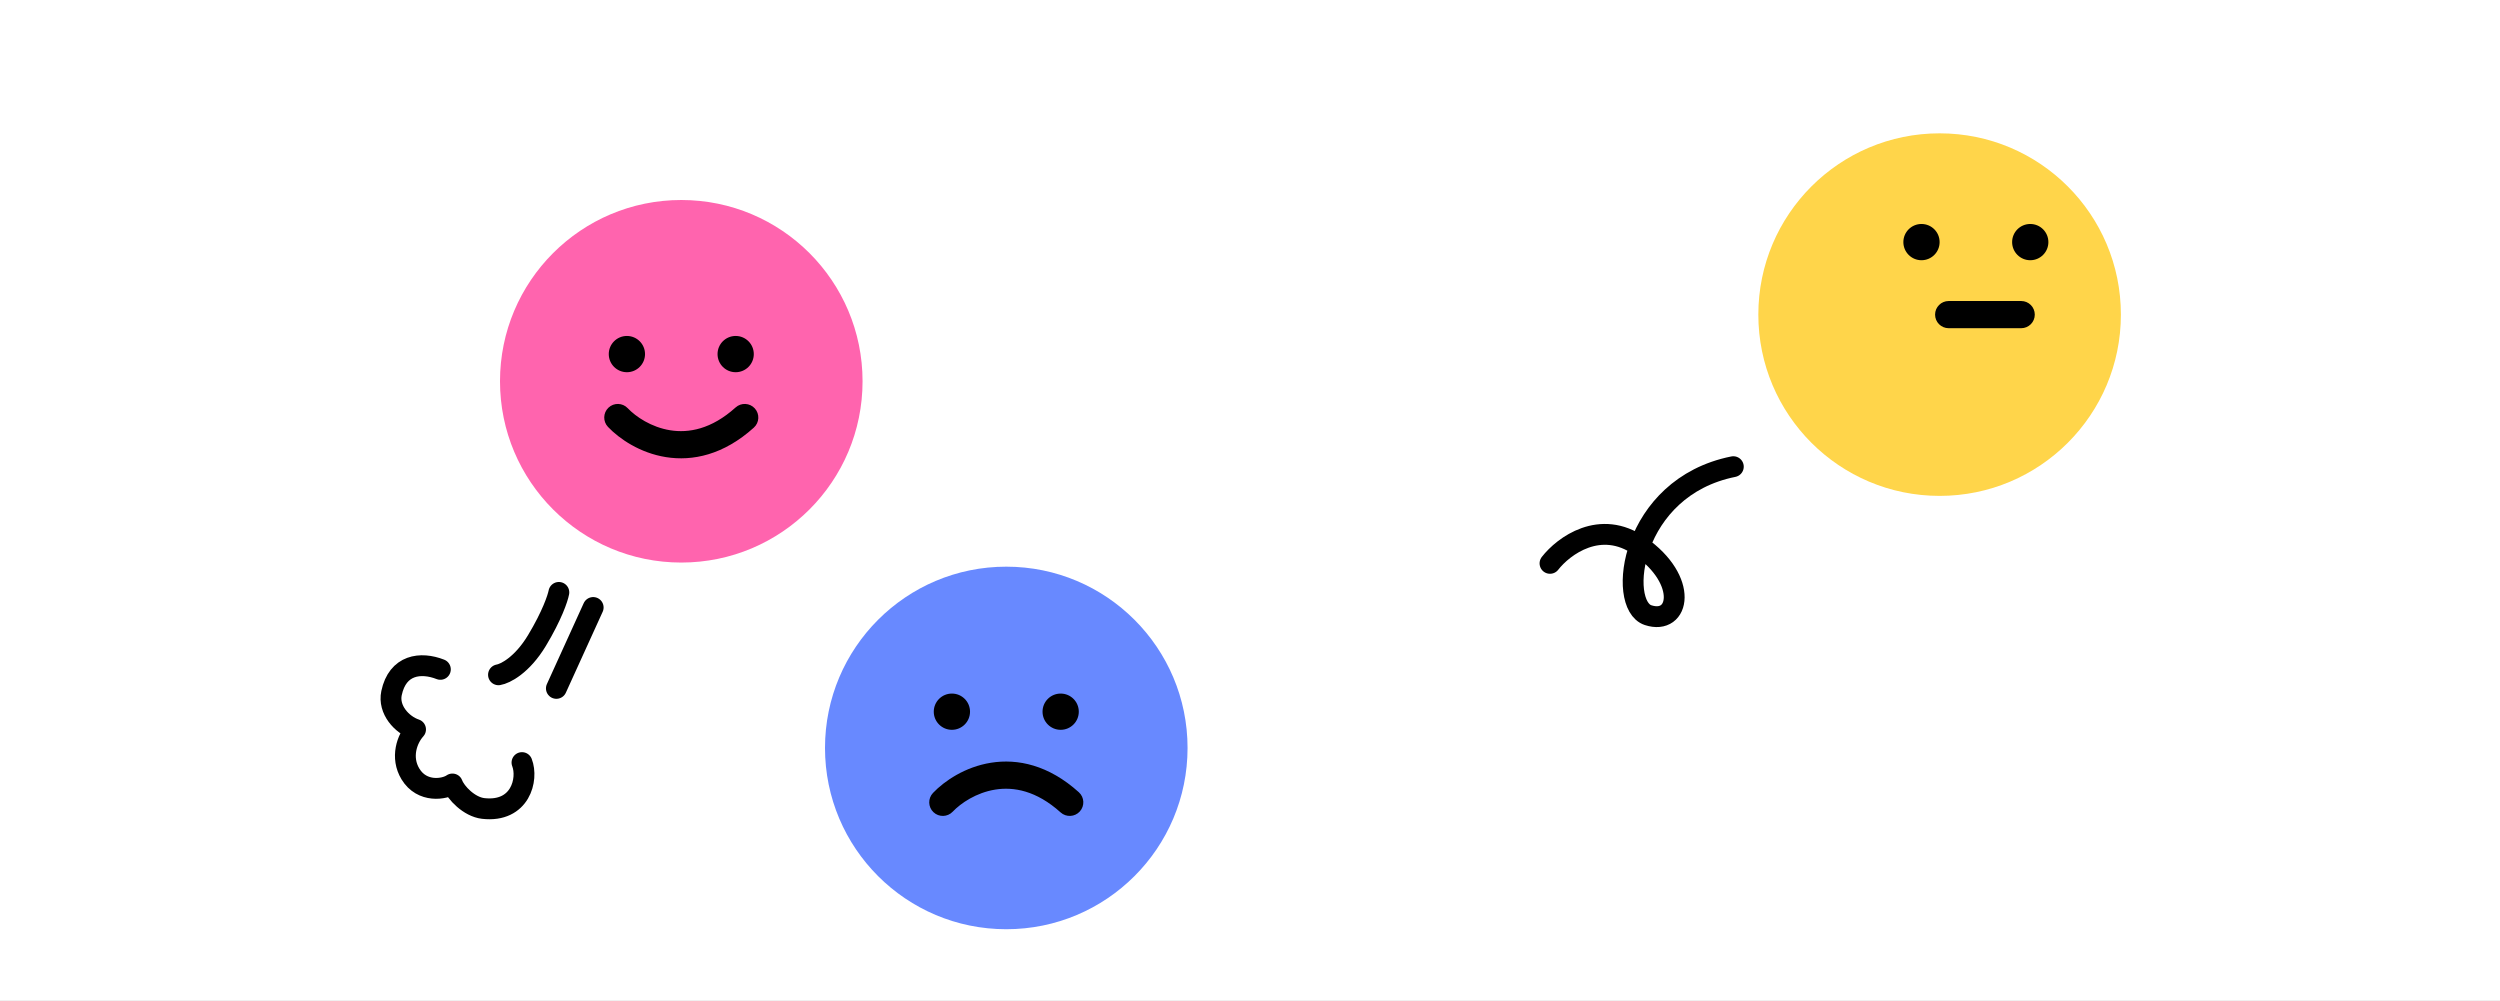
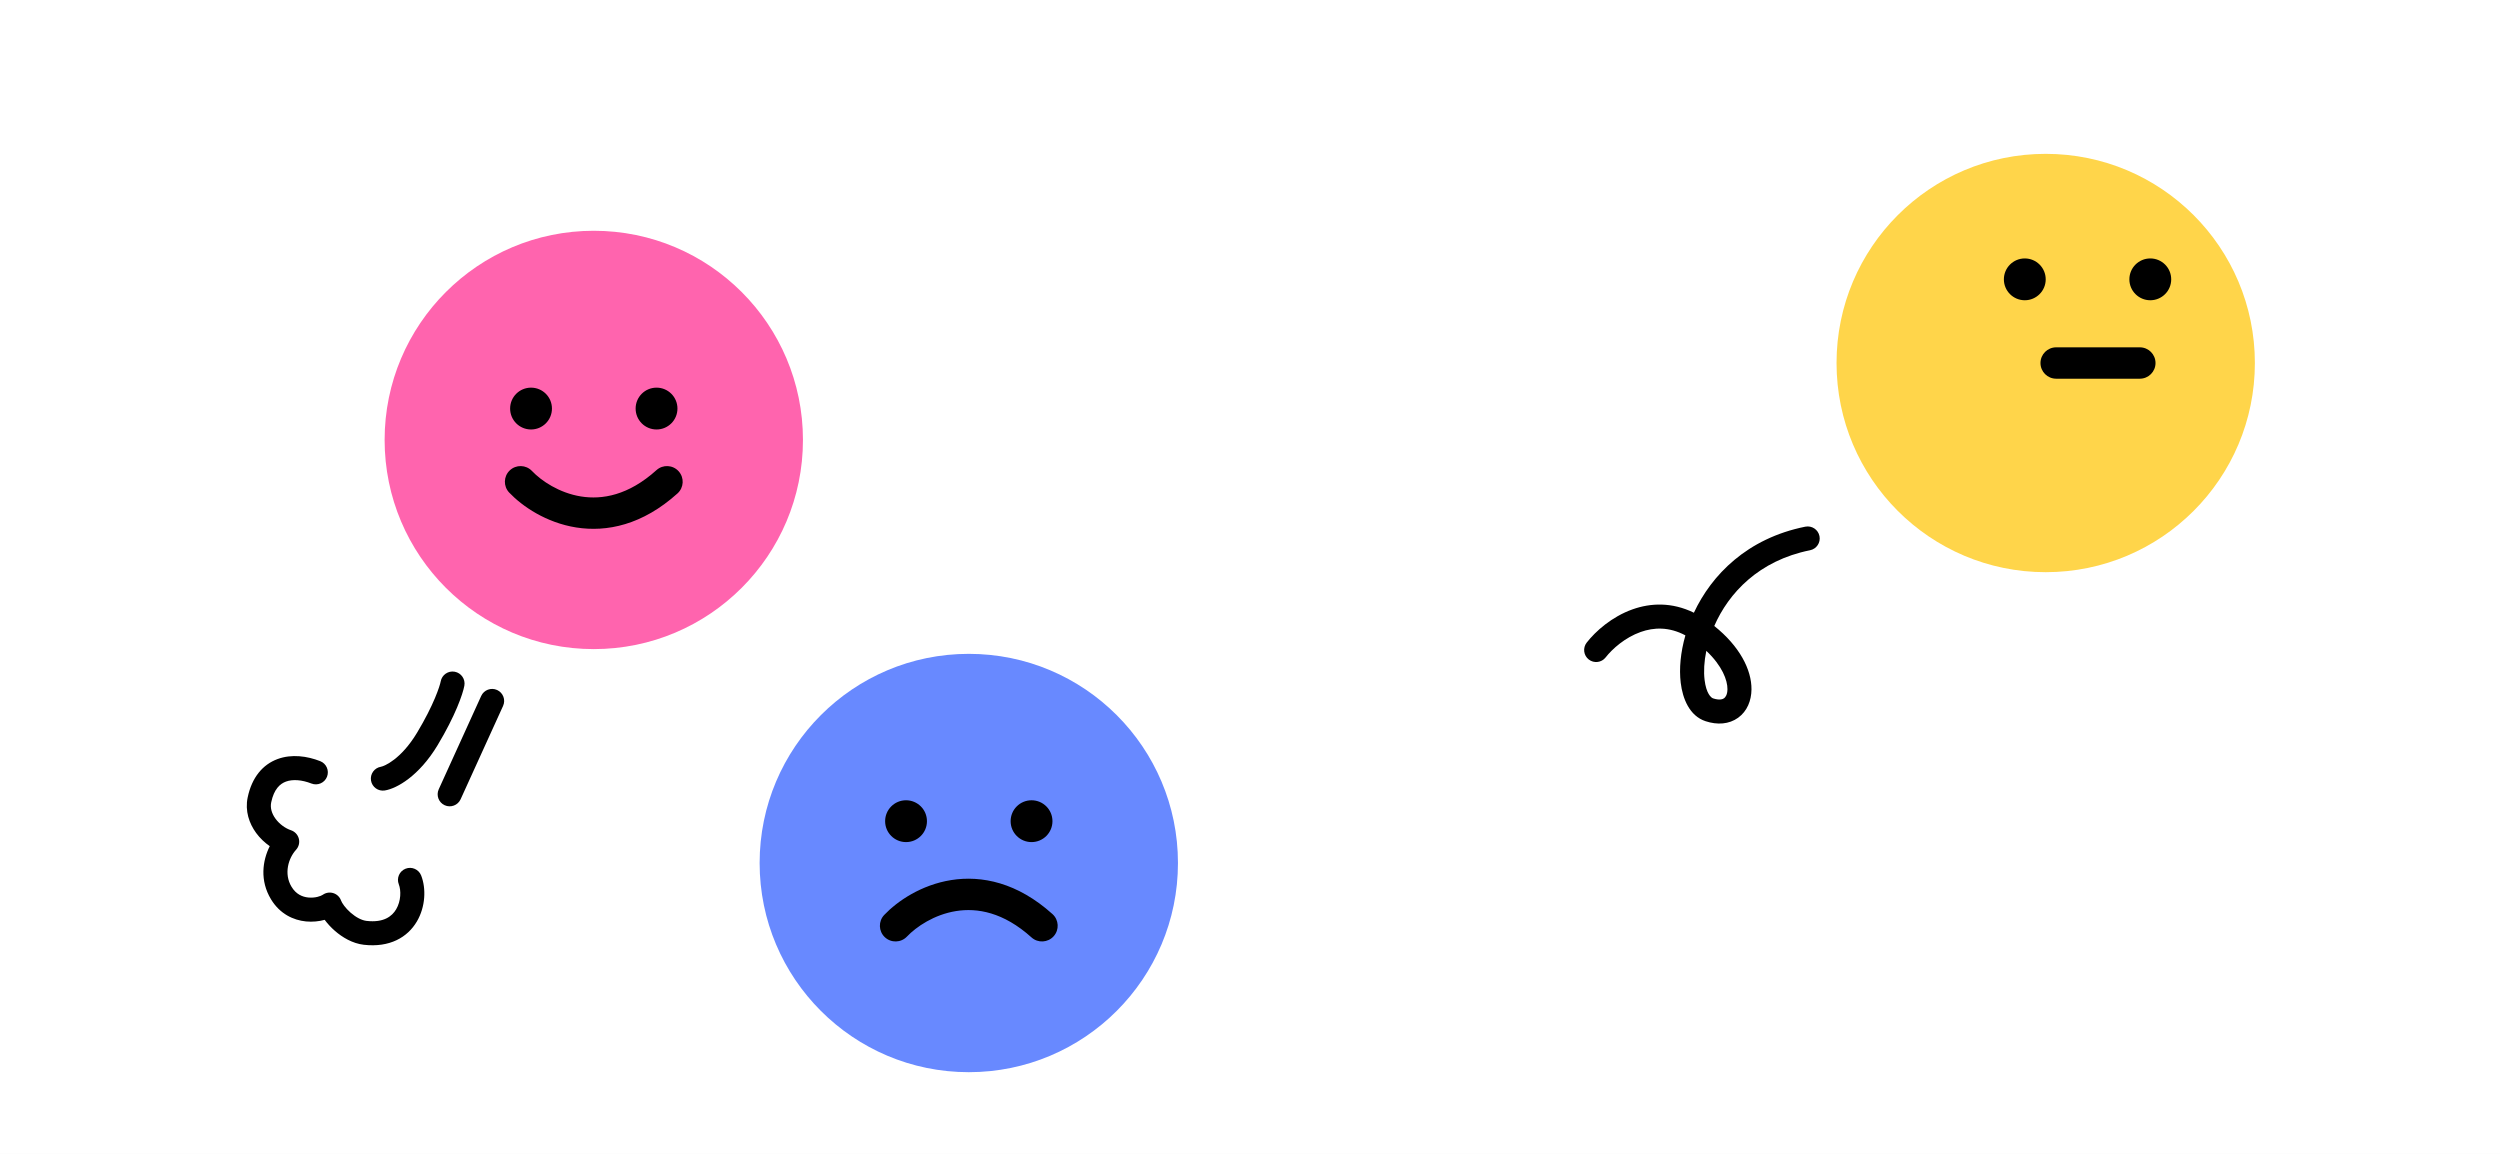
- <svg xmlns="http://www.w3.org/2000/svg" width="300" height="120" viewBox="0 0 300 120" fill="none">
-   <rect width="300" height="120" fill="white" />
-   <rect x="60" y="24" width="43.507" height="43.507" rx="21.754" fill="#FF64AE" />
-   <path d="M77.403 42.49C77.403 43.692 76.429 44.666 75.228 44.666C74.026 44.666 73.052 43.692 73.052 42.49C73.052 41.289 74.026 40.315 75.228 40.315C76.429 40.315 77.403 41.289 77.403 42.49Z" fill="black" />
-   <path d="M90.455 42.49C90.455 43.692 89.481 44.666 88.28 44.666C87.078 44.666 86.105 43.692 86.105 42.49C86.105 41.289 87.078 40.315 88.28 40.315C89.481 40.315 90.455 41.289 90.455 42.49Z" fill="black" />
-   <path fill-rule="evenodd" clip-rule="evenodd" d="M90.579 49.012C91.183 49.682 91.129 50.714 90.459 51.317C86.825 54.591 83.111 55.366 79.915 54.855C76.806 54.358 74.329 52.67 72.958 51.229C72.337 50.576 72.362 49.544 73.015 48.922C73.668 48.301 74.701 48.327 75.322 48.98C76.293 50.001 78.151 51.268 80.43 51.633C82.622 51.983 85.351 51.527 88.275 48.892C88.945 48.289 89.976 48.343 90.579 49.012Z" fill="black" />
-   <rect x="99" y="68" width="43.507" height="43.507" rx="21.754" fill="#6889FF" />
-   <path d="M116.403 85.403C116.403 86.604 115.429 87.578 114.228 87.578C113.026 87.578 112.052 86.604 112.052 85.403C112.052 84.201 113.026 83.228 114.228 83.228C115.429 83.228 116.403 84.201 116.403 85.403Z" fill="black" />
-   <path d="M129.455 85.403C129.455 86.604 128.481 87.578 127.28 87.578C126.078 87.578 125.104 86.604 125.104 85.403C125.104 84.201 126.078 83.228 127.28 83.228C128.481 83.228 129.455 84.201 129.455 85.403Z" fill="black" />
-   <path fill-rule="evenodd" clip-rule="evenodd" d="M129.58 97.372C130.183 96.702 130.129 95.671 129.459 95.067C125.825 91.793 122.111 91.018 118.915 91.529C115.806 92.026 113.329 93.714 111.958 95.155C111.337 95.808 111.362 96.841 112.015 97.462C112.668 98.083 113.701 98.057 114.322 97.404C115.294 96.383 117.151 95.116 119.43 94.751C121.622 94.4 124.351 94.857 127.275 97.492C127.945 98.095 128.976 98.041 129.58 97.372Z" fill="black" />
-   <rect x="211" y="16" width="43.507" height="43.507" rx="21.754" fill="#FFD54A" />
-   <path d="M232.754 29.052C232.754 30.253 231.78 31.227 230.578 31.227C229.377 31.227 228.403 30.253 228.403 29.052C228.403 27.851 229.377 26.877 230.578 26.877C231.78 26.877 232.754 27.851 232.754 29.052Z" fill="black" />
-   <path d="M245.806 29.052C245.806 30.253 244.832 31.227 243.63 31.227C242.429 31.227 241.455 30.253 241.455 29.052C241.455 27.851 242.429 26.877 243.63 26.877C244.832 26.877 245.806 27.851 245.806 29.052Z" fill="black" />
-   <path fill-rule="evenodd" clip-rule="evenodd" d="M232.21 37.754C232.21 36.852 232.94 36.122 233.841 36.122L242.543 36.122C243.444 36.122 244.174 36.852 244.174 37.754C244.174 38.655 243.444 39.385 242.543 39.385L233.841 39.385C232.94 39.385 232.21 38.655 232.21 37.754Z" fill="black" />
-   <path d="M186 67.603C187.616 65.531 192.031 62.216 196.77 65.531C202.693 69.674 201.538 75.061 197.769 73.818C193.999 72.575 195.615 58.486 208 56" stroke="black" stroke-width="2.5" stroke-linecap="round" stroke-linejoin="round" />
-   <path d="M66.765 82.607L71.182 72.898M59.818 80.976C60.609 80.847 62.641 79.843 64.44 76.853C66.24 73.863 66.939 71.764 67.063 71.088" stroke="black" stroke-width="2.5" stroke-linecap="round" stroke-linejoin="round" />
-   <path d="M52.845 80.324C50.487 79.4 47.709 79.736 46.983 83.176C46.565 85.158 48.21 86.978 49.867 87.532C48.83 88.67 48.05 90.896 49.255 92.881C50.644 95.17 53.355 94.739 54.291 94.077C54.675 95.128 56.307 96.824 57.981 97.016C62.452 97.527 63.416 93.495 62.637 91.509" stroke="black" stroke-width="2.5" stroke-linecap="round" stroke-linejoin="round" />
+ <svg xmlns="http://www.w3.org/2000/svg" width="260" height="120" viewBox="0 0 260 120" fill="none">
+   <rect width="260" height="120" fill="white" />
+   <rect x="40" y="24" width="43.507" height="43.507" rx="21.754" fill="#FF64AE" />
+   <path d="M57.403 42.49C57.403 43.692 56.429 44.666 55.228 44.666C54.026 44.666 53.052 43.692 53.052 42.49C53.052 41.289 54.026 40.315 55.228 40.315C56.429 40.315 57.403 41.289 57.403 42.49Z" fill="black" />
+   <path d="M70.455 42.49C70.455 43.692 69.481 44.666 68.28 44.666C67.078 44.666 66.105 43.692 66.105 42.49C66.105 41.289 67.078 40.315 68.28 40.315C69.481 40.315 70.455 41.289 70.455 42.49Z" fill="black" />
+   <path fill-rule="evenodd" clip-rule="evenodd" d="M70.579 49.012C71.183 49.682 71.129 50.714 70.459 51.317C66.825 54.591 63.111 55.366 59.915 54.855C56.806 54.358 54.329 52.67 52.958 51.229C52.337 50.576 52.362 49.544 53.015 48.922C53.668 48.301 54.701 48.327 55.322 48.98C56.294 50.001 58.151 51.268 60.43 51.633C62.622 51.983 65.351 51.527 68.275 48.892C68.945 48.289 69.976 48.343 70.579 49.012Z" fill="black" />
+   <rect x="79.001" y="68" width="43.507" height="43.507" rx="21.754" fill="#6889FF" />
+   <path d="M96.403 85.403C96.403 86.604 95.43 87.578 94.228 87.578C93.027 87.578 92.053 86.604 92.053 85.403C92.053 84.201 93.027 83.228 94.228 83.228C95.43 83.228 96.403 84.201 96.403 85.403Z" fill="black" />
+   <path d="M109.456 85.403C109.456 86.604 108.482 87.578 107.28 87.578C106.079 87.578 105.105 86.604 105.105 85.403C105.105 84.201 106.079 83.228 107.28 83.228C108.482 83.228 109.456 84.201 109.456 85.403Z" fill="black" />
+   <path fill-rule="evenodd" clip-rule="evenodd" d="M109.58 97.372C110.183 96.702 110.129 95.671 109.46 95.067C105.825 91.793 102.111 91.018 98.915 91.529C95.806 92.026 93.329 93.714 91.958 95.155C91.337 95.808 91.363 96.841 92.016 97.462C92.668 98.083 93.701 98.057 94.322 97.404C95.294 96.383 97.151 95.116 99.43 94.751C101.623 94.4 104.351 94.857 107.276 97.492C107.945 98.095 108.977 98.041 109.58 97.372Z" fill="black" />
+   <rect x="191" y="16" width="43.507" height="43.507" rx="21.754" fill="#FFD54A" />
+   <path d="M212.754 29.052C212.754 30.253 211.78 31.227 210.578 31.227C209.377 31.227 208.403 30.253 208.403 29.052C208.403 27.851 209.377 26.877 210.578 26.877C211.78 26.877 212.754 27.851 212.754 29.052Z" fill="black" />
+   <path d="M225.806 29.052C225.806 30.253 224.832 31.227 223.63 31.227C222.429 31.227 221.455 30.253 221.455 29.052C221.455 27.851 222.429 26.877 223.63 26.877C224.832 26.877 225.806 27.851 225.806 29.052Z" fill="black" />
+   <path fill-rule="evenodd" clip-rule="evenodd" d="M212.21 37.754C212.21 36.852 212.94 36.122 213.841 36.122L222.543 36.122C223.444 36.122 224.174 36.852 224.174 37.754C224.174 38.655 223.444 39.385 222.543 39.385L213.841 39.385C212.94 39.385 212.21 38.655 212.21 37.754Z" fill="black" />
+   <path fill-rule="evenodd" clip-rule="evenodd" d="M189.226 55.754C189.362 56.431 188.923 57.09 188.246 57.225C182.915 58.296 179.777 61.68 178.284 65.102C180.907 67.195 182.178 69.642 182.154 71.709C182.141 72.852 181.714 73.959 180.769 74.643C179.815 75.334 178.591 75.405 177.378 75.005C175.707 74.454 174.994 72.661 174.795 71.009C174.62 69.557 174.775 67.839 175.281 66.079C173.573 65.168 171.99 65.243 170.632 65.725C169.007 66.301 167.683 67.478 166.986 68.371C166.562 68.915 165.776 69.013 165.232 68.588C164.688 68.164 164.59 67.378 165.015 66.834C165.934 65.655 167.625 64.138 169.796 63.368C171.671 62.703 173.885 62.608 176.165 63.723C177.999 59.8 181.695 55.991 187.754 54.774C188.431 54.639 189.09 55.077 189.226 55.754ZM177.456 67.687C177.222 68.818 177.174 69.859 177.277 70.71C177.448 72.126 177.946 72.56 178.161 72.631C178.832 72.852 179.166 72.717 179.304 72.618C179.45 72.511 179.648 72.247 179.655 71.68C179.665 70.752 179.114 69.247 177.456 67.687Z" fill="black" />
+   <path fill-rule="evenodd" clip-rule="evenodd" d="M38.585 81.176C38.474 80.495 38.937 79.853 39.618 79.742C39.943 79.689 41.698 78.987 43.37 76.209C45.128 73.287 45.747 71.334 45.834 70.862C45.959 70.183 46.611 69.734 47.289 69.859C47.968 69.984 48.418 70.635 48.293 71.314C48.131 72.194 47.353 74.439 45.512 77.498C43.585 80.699 41.277 82.005 40.019 82.21C39.338 82.32 38.696 81.858 38.585 81.176ZM46.248 83.745C45.619 83.459 45.342 82.718 45.627 82.089L50.044 72.38C50.33 71.752 51.071 71.474 51.7 71.76C52.328 72.046 52.606 72.787 52.32 73.415L47.903 83.125C47.617 83.753 46.876 84.031 46.248 83.745Z" fill="black" />
+   <path fill-rule="evenodd" clip-rule="evenodd" d="M34.01 80.78C33.758 81.422 33.032 81.739 32.39 81.487C31.381 81.092 30.43 81.03 29.735 81.286C29.126 81.511 28.497 82.058 28.207 83.434C28.087 83.998 28.247 84.593 28.655 85.15C29.072 85.718 29.685 86.153 30.264 86.346C30.665 86.481 30.971 86.808 31.077 87.217C31.184 87.626 31.076 88.061 30.792 88.374C30.002 89.24 29.493 90.864 30.324 92.233C30.784 92.99 31.425 93.278 32.066 93.341C32.778 93.412 33.38 93.191 33.571 93.056C33.889 92.832 34.293 92.768 34.665 92.884C35.037 93 35.333 93.283 35.466 93.649C35.562 93.912 35.907 94.432 36.474 94.926C37.033 95.413 37.63 95.717 38.124 95.774C39.903 95.977 40.767 95.302 41.202 94.564C41.708 93.705 41.724 92.603 41.474 91.966C41.222 91.323 41.538 90.597 42.181 90.345C42.824 90.093 43.549 90.41 43.801 91.052C44.33 92.401 44.254 94.308 43.355 95.833C42.385 97.48 40.531 98.565 37.84 98.257C36.659 98.122 35.603 97.483 34.832 96.811C34.437 96.467 34.069 96.073 33.766 95.663C33.171 95.827 32.496 95.896 31.82 95.829C30.524 95.701 29.116 95.061 28.187 93.53C27.006 91.584 27.296 89.512 28.055 88.001C27.518 87.628 27.03 87.162 26.639 86.629C25.916 85.642 25.461 84.335 25.761 82.918C26.196 80.854 27.319 79.513 28.869 78.941C30.335 78.4 31.952 78.631 33.302 79.16C33.944 79.412 34.261 80.137 34.01 80.78Z" fill="black" />
</svg>
